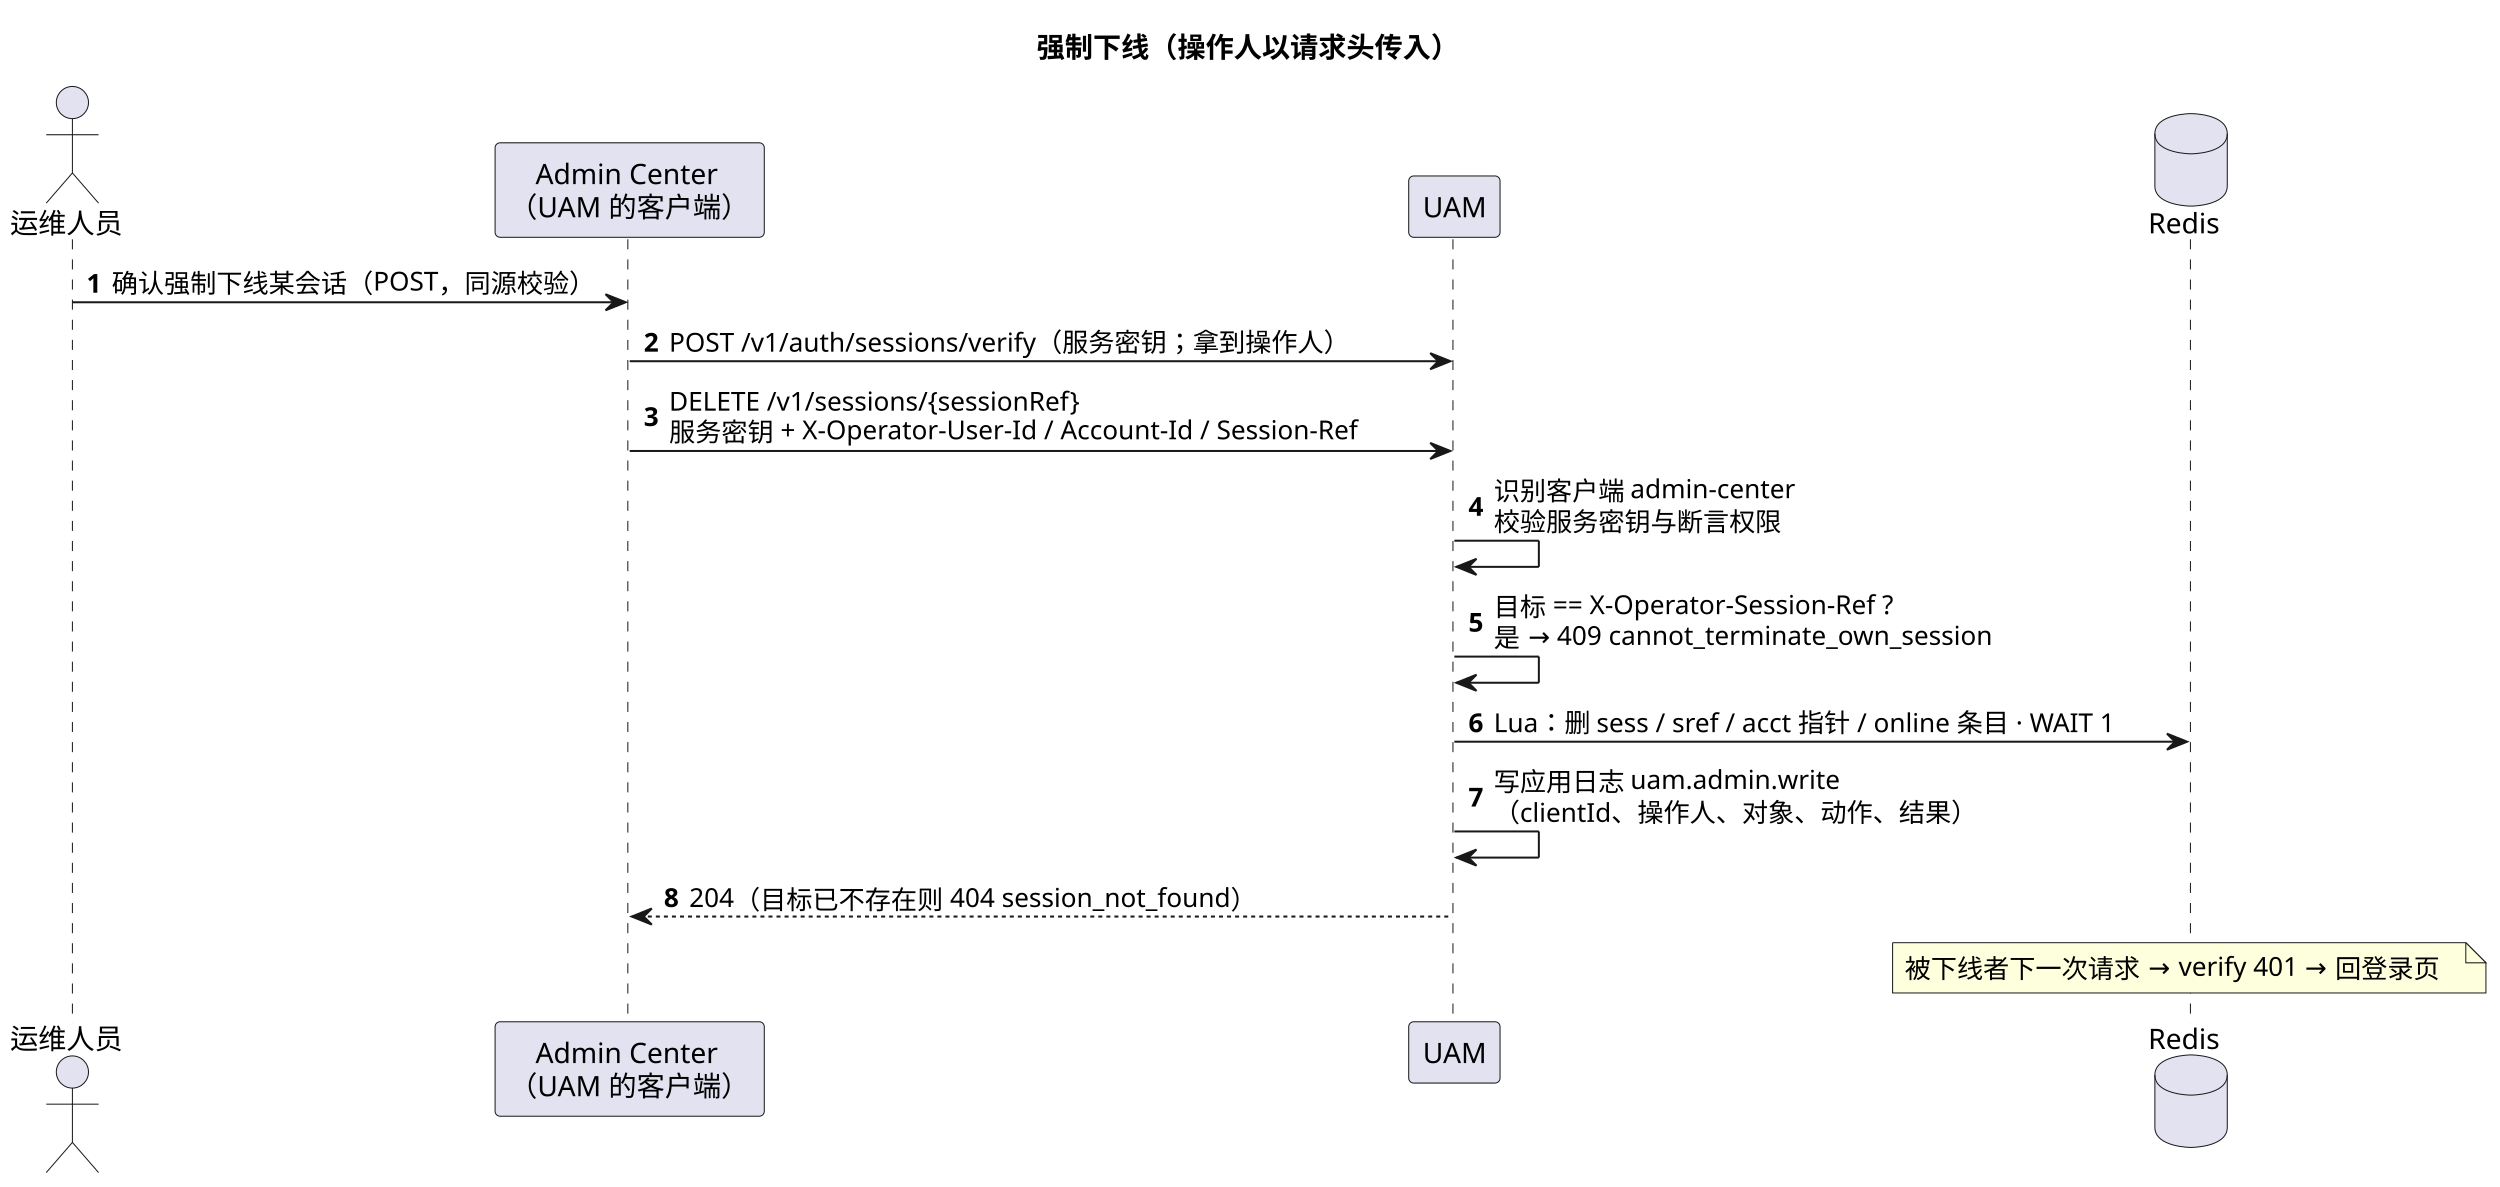
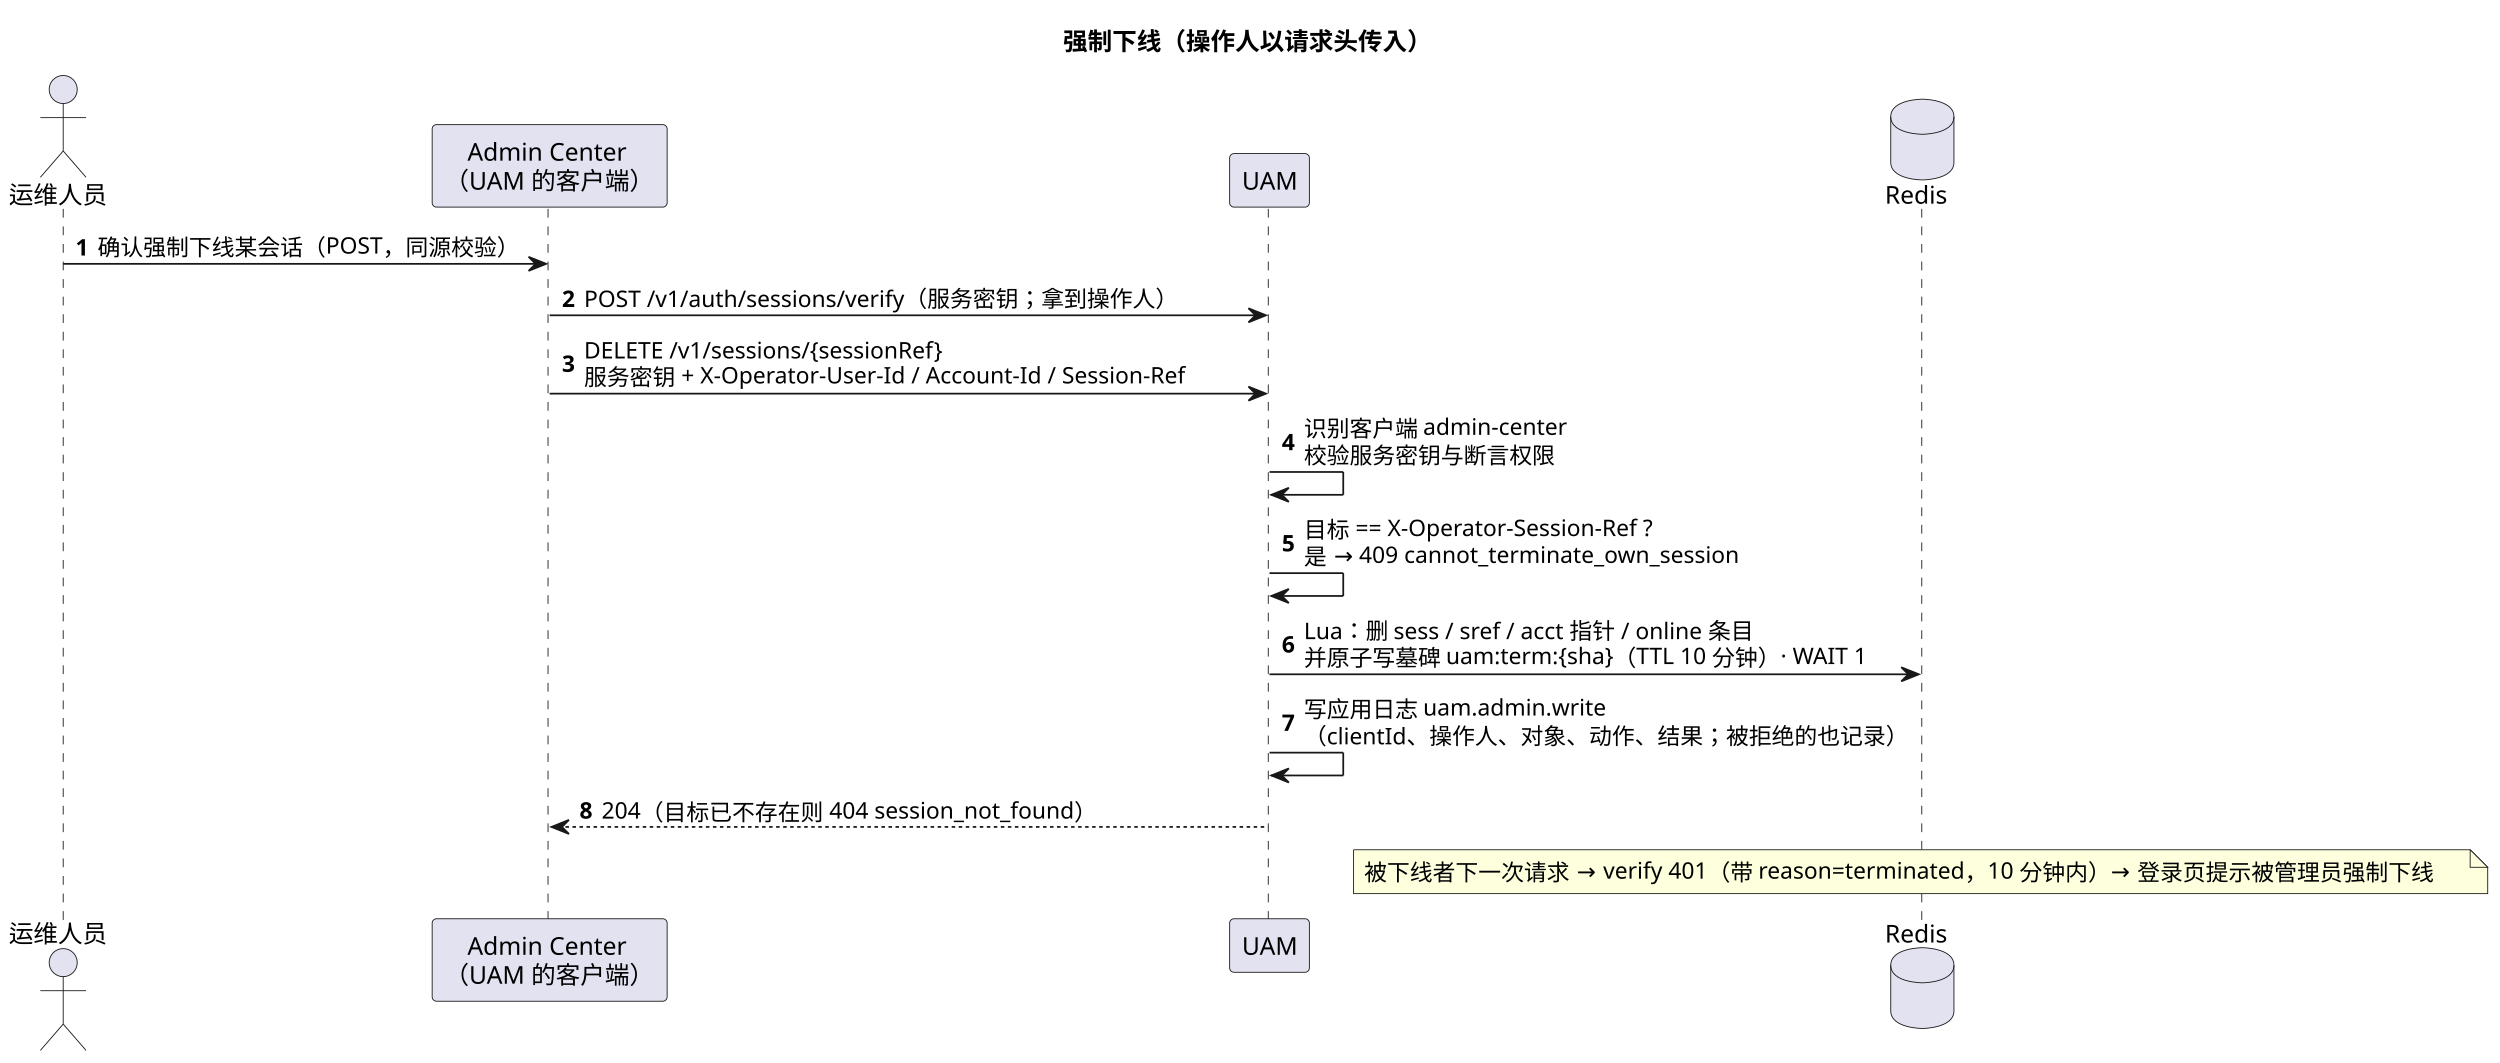
- <svg xmlns="http://www.w3.org/2000/svg" contentStyleType="text/css" data-diagram-type="SEQUENCE" height="590px" preserveAspectRatio="none" style="width:1243px;height:590px;background:#FFFFFF;" version="1.1" viewBox="0 0 1243 590" width="1243px" zoomAndPan="magnify">
+ <svg xmlns="http://www.w3.org/2000/svg" contentStyleType="text/css" data-diagram-type="SEQUENCE" height="605px" preserveAspectRatio="none" style="width:1424px;height:605px;background:#FFFFFF;" version="1.1" viewBox="0 0 1424 605" width="1424px" zoomAndPan="magnify">
  <defs />
  <g>
-     <text fill="#000000" font-family="sans-serif" font-size="14" font-weight="bold" lengthAdjust="spacing" textLength="210" x="515.424" y="28.535">强制下线（操作人以请求头传入）</text>
+     <text fill="#000000" font-family="sans-serif" font-size="14" font-weight="bold" lengthAdjust="spacing" textLength="210" x="605.505" y="28.535">强制下线（操作人以请求头传入）</text>
    <g>
-       <rect fill="#000000" fill-opacity="0" height="390.037" width="8" x="32" y="118.977" />
-       <line style="stroke:#181818;stroke-width:0.5;stroke-dasharray:5,5;" x1="36" x2="36" y1="118.977" y2="509.014" />
+       <rect fill="#000000" fill-opacity="0" height="405.348" width="8" x="32" y="118.977" />
+       <line style="stroke:#181818;stroke-width:0.5;stroke-dasharray:5,5;" x1="36" x2="36" y1="118.977" y2="524.324" />
    </g>
    <g>
-       <rect fill="#000000" fill-opacity="0" height="390.037" width="8" x="309.082" y="118.977" />
-       <line style="stroke:#181818;stroke-width:0.5;stroke-dasharray:5,5;" x1="312.158" x2="312.158" y1="118.977" y2="509.014" />
+       <rect fill="#000000" fill-opacity="0" height="405.348" width="8" x="309.082" y="118.977" />
+       <line style="stroke:#181818;stroke-width:0.5;stroke-dasharray:5,5;" x1="312.158" x2="312.158" y1="118.977" y2="524.324" />
    </g>
    <g>
-       <rect fill="#000000" fill-opacity="0" height="390.037" width="8" x="719.116" y="118.977" />
-       <line style="stroke:#181818;stroke-width:0.5;stroke-dasharray:5,5;" x1="722.407" x2="722.407" y1="118.977" y2="509.014" />
+       <rect fill="#000000" fill-opacity="0" height="405.348" width="8" x="719.116" y="118.977" />
+       <line style="stroke:#181818;stroke-width:0.5;stroke-dasharray:5,5;" x1="722.407" x2="722.407" y1="118.977" y2="524.324" />
    </g>
    <g>
-       <rect fill="#000000" fill-opacity="0" height="390.037" width="8" x="1085.401" y="118.977" />
-       <line style="stroke:#181818;stroke-width:0.5;stroke-dasharray:5,5;" x1="1089.078" x2="1089.078" y1="118.977" y2="509.014" />
+       <rect fill="#000000" fill-opacity="0" height="405.348" width="8" x="1090.966" y="118.977" />
+       <line style="stroke:#181818;stroke-width:0.5;stroke-dasharray:5,5;" x1="1094.642" x2="1094.642" y1="118.977" y2="524.324" />
    </g>
    <g class="participant participant-head" data-participant="O">
      <text fill="#000000" font-family="sans-serif" font-size="14" lengthAdjust="spacing" textLength="56" x="5" y="116.023">运维人员</text>
      <ellipse cx="36" cy="50.988" fill="#E2E2F0" rx="8" ry="8" style="stroke:#181818;stroke-width:0.5;" />
      <path d="M36,58.988 L36,85.988 M23,66.988 L49,66.988 M36,85.988 L23,100.988 M36,85.988 L49,100.988" fill="none" style="stroke:#181818;stroke-width:0.5;" />
    </g>
    <g class="participant participant-tail" data-participant="O">
-       <text fill="#000000" font-family="sans-serif" font-size="14" lengthAdjust="spacing" textLength="56" x="5" y="521.549">运维人员</text>
-       <ellipse cx="36" cy="533.002" fill="#E2E2F0" rx="8" ry="8" style="stroke:#181818;stroke-width:0.5;" />
-       <path d="M36,541.002 L36,568.002 M23,549.002 L49,549.002 M36,568.002 L23,583.002 M36,568.002 L49,583.002" fill="none" style="stroke:#181818;stroke-width:0.5;" />
+       <text fill="#000000" font-family="sans-serif" font-size="14" lengthAdjust="spacing" textLength="56" x="5" y="536.859">运维人员</text>
+       <ellipse cx="36" cy="548.312" fill="#E2E2F0" rx="8" ry="8" style="stroke:#181818;stroke-width:0.5;" />
+       <path d="M36,556.312 L36,583.312 M23,564.312 L49,564.312 M36,583.312 L23,598.312 M36,583.312 L49,598.312" fill="none" style="stroke:#181818;stroke-width:0.5;" />
    </g>
    <g class="participant participant-head" data-participant="AC">
      <rect fill="#E2E2F0" height="46.977" rx="2.5" ry="2.5" style="stroke:#181818;stroke-width:0.5;" width="133.848" x="246.158" y="71" />
      <text fill="#000000" font-family="sans-serif" font-size="14" lengthAdjust="spacing" textLength="93.645" x="266.259" y="91.535">Admin Center</text>
      <text fill="#000000" font-family="sans-serif" font-size="14" lengthAdjust="spacing" textLength="119.848" x="253.158" y="108.023">（UAM 的客户端）</text>
    </g>
    <g class="participant participant-tail" data-participant="AC">
-       <rect fill="#E2E2F0" height="46.977" rx="2.5" ry="2.5" style="stroke:#181818;stroke-width:0.5;" width="133.848" x="246.158" y="508.014" />
-       <text fill="#000000" font-family="sans-serif" font-size="14" lengthAdjust="spacing" textLength="93.645" x="266.259" y="528.549">Admin Center</text>
-       <text fill="#000000" font-family="sans-serif" font-size="14" lengthAdjust="spacing" textLength="119.848" x="253.158" y="545.037">（UAM 的客户端）</text>
+       <rect fill="#E2E2F0" height="46.977" rx="2.5" ry="2.5" style="stroke:#181818;stroke-width:0.5;" width="133.848" x="246.158" y="523.324" />
+       <text fill="#000000" font-family="sans-serif" font-size="14" lengthAdjust="spacing" textLength="93.645" x="266.259" y="543.859">Admin Center</text>
+       <text fill="#000000" font-family="sans-serif" font-size="14" lengthAdjust="spacing" textLength="119.848" x="253.158" y="560.348">（UAM 的客户端）</text>
    </g>
    <g class="participant participant-head" data-participant="U">
      <rect fill="#E2E2F0" height="30.488" rx="2.5" ry="2.5" style="stroke:#181818;stroke-width:0.5;" width="45.418" x="700.407" y="87.488" />
      <text fill="#000000" font-family="sans-serif" font-size="14" lengthAdjust="spacing" textLength="31.418" x="707.407" y="108.023">UAM</text>
    </g>
    <g class="participant participant-tail" data-participant="U">
-       <rect fill="#E2E2F0" height="30.488" rx="2.5" ry="2.5" style="stroke:#181818;stroke-width:0.5;" width="45.418" x="700.407" y="508.014" />
-       <text fill="#000000" font-family="sans-serif" font-size="14" lengthAdjust="spacing" textLength="31.418" x="707.407" y="528.549">UAM</text>
+       <rect fill="#E2E2F0" height="30.488" rx="2.5" ry="2.5" style="stroke:#181818;stroke-width:0.5;" width="45.418" x="700.407" y="523.324" />
+       <text fill="#000000" font-family="sans-serif" font-size="14" lengthAdjust="spacing" textLength="31.418" x="707.407" y="543.859">UAM</text>
    </g>
    <g class="participant participant-head" data-participant="R">
-       <text fill="#000000" font-family="sans-serif" font-size="14" lengthAdjust="spacing" textLength="36.648" x="1068.078" y="116.023">Redis</text>
-       <path d="M1071.401,66.488 C1071.401,56.488 1089.401,56.488 1089.401,56.488 C1089.401,56.488 1107.401,56.488 1107.401,66.488 L1107.401,92.488 C1107.401,102.488 1089.401,102.488 1089.401,102.488 C1089.401,102.488 1071.401,102.488 1071.401,92.488 L1071.401,66.488" fill="#E2E2F0" style="stroke:#181818;stroke-width:0.5;" />
-       <path d="M1071.401,66.488 C1071.401,76.488 1089.401,76.488 1089.401,76.488 C1089.401,76.488 1107.401,76.488 1107.401,66.488" fill="none" style="stroke:#181818;stroke-width:0.5;" />
+       <text fill="#000000" font-family="sans-serif" font-size="14" lengthAdjust="spacing" textLength="36.648" x="1073.642" y="116.023">Redis</text>
+       <path d="M1076.966,66.488 C1076.966,56.488 1094.966,56.488 1094.966,56.488 C1094.966,56.488 1112.966,56.488 1112.966,66.488 L1112.966,92.488 C1112.966,102.488 1094.966,102.488 1094.966,102.488 C1094.966,102.488 1076.966,102.488 1076.966,92.488 L1076.966,66.488" fill="#E2E2F0" style="stroke:#181818;stroke-width:0.5;" />
+       <path d="M1076.966,66.488 C1076.966,76.488 1094.966,76.488 1094.966,76.488 C1094.966,76.488 1112.966,76.488 1112.966,66.488" fill="none" style="stroke:#181818;stroke-width:0.5;" />
    </g>
    <g class="participant participant-tail" data-participant="R">
-       <text fill="#000000" font-family="sans-serif" font-size="14" lengthAdjust="spacing" textLength="36.648" x="1068.078" y="521.549">Redis</text>
-       <path d="M1071.401,534.502 C1071.401,524.502 1089.401,524.502 1089.401,524.502 C1089.401,524.502 1107.401,524.502 1107.401,534.502 L1107.401,560.502 C1107.401,570.502 1089.401,570.502 1089.401,570.502 C1089.401,570.502 1071.401,570.502 1071.401,560.502 L1071.401,534.502" fill="#E2E2F0" style="stroke:#181818;stroke-width:0.5;" />
-       <path d="M1071.401,534.502 C1071.401,544.502 1089.401,544.502 1089.401,544.502 C1089.401,544.502 1107.401,544.502 1107.401,534.502" fill="none" style="stroke:#181818;stroke-width:0.5;" />
+       <text fill="#000000" font-family="sans-serif" font-size="14" lengthAdjust="spacing" textLength="36.648" x="1073.642" y="536.859">Redis</text>
+       <path d="M1076.966,549.812 C1076.966,539.812 1094.966,539.812 1094.966,539.812 C1094.966,539.812 1112.966,539.812 1112.966,549.812 L1112.966,575.812 C1112.966,585.812 1094.966,585.812 1094.966,585.812 C1094.966,585.812 1076.966,585.812 1076.966,575.812 L1076.966,549.812" fill="#E2E2F0" style="stroke:#181818;stroke-width:0.5;" />
+       <path d="M1076.966,549.812 C1076.966,559.812 1094.966,559.812 1094.966,559.812 C1094.966,559.812 1112.966,559.812 1112.966,549.812" fill="none" style="stroke:#181818;stroke-width:0.5;" />
    </g>
    <g class="message" data-participant-1="O" data-participant-2="AC">
      <polygon fill="#181818" points="301.082,146.287,311.082,150.287,301.082,154.287,305.082,150.287" style="stroke:#181818;stroke-width:1;" />
      <line style="stroke:#181818;stroke-width:1;" x1="36" x2="307.082" y1="150.287" y2="150.287" />
      <text fill="#000000" font-family="sans-serif" font-size="13" font-weight="bold" lengthAdjust="spacing" textLength="8.576" x="43" y="145.545">1</text>
      <text fill="#000000" font-family="sans-serif" font-size="13" lengthAdjust="spacing" textLength="240.506" x="55.576" y="145.545">确认强制下线某会话（POST，同源校验）</text>
    </g>
    <g class="message" data-participant-1="AC" data-participant-2="U">
      <polygon fill="#181818" points="711.116,175.598,721.116,179.598,711.116,183.598,715.116,179.598" style="stroke:#181818;stroke-width:1;" />
      <line style="stroke:#181818;stroke-width:1;" x1="313.082" x2="717.116" y1="179.598" y2="179.598" />
      <text fill="#000000" font-family="sans-serif" font-size="13" font-weight="bold" lengthAdjust="spacing" textLength="8.576" x="320.082" y="174.856">2</text>
      <text fill="#000000" font-family="sans-serif" font-size="13" lengthAdjust="spacing" textLength="351.197" x="332.658" y="174.856">POST /v1/auth/sessions/verify（服务密钥；拿到操作人）</text>
    </g>
    <g class="message" data-participant-1="AC" data-participant-2="U">
      <polygon fill="#181818" points="711.116,220.219,721.116,224.219,711.116,228.219,715.116,224.219" style="stroke:#181818;stroke-width:1;" />
      <line style="stroke:#181818;stroke-width:1;" x1="313.082" x2="717.116" y1="224.219" y2="224.219" />
      <text fill="#000000" font-family="sans-serif" font-size="13" font-weight="bold" lengthAdjust="spacing" textLength="8.576" x="320.082" y="211.821">3</text>
      <text fill="#000000" font-family="sans-serif" font-size="13" lengthAdjust="spacing" textLength="214.735" x="332.658" y="204.166">DELETE /v1/sessions/{sessionRef}</text>
      <text fill="#000000" font-family="sans-serif" font-size="13" lengthAdjust="spacing" textLength="373.458" x="332.658" y="219.477">服务密钥 + X-Operator-User-Id / Account-Id / Session-Ref</text>
    </g>
    <g class="message" data-participant-1="U" data-participant-2="U">
      <line style="stroke:#181818;stroke-width:1;" x1="723.116" x2="765.116" y1="268.84" y2="268.84" />
      <line style="stroke:#181818;stroke-width:1;" x1="765.116" x2="765.116" y1="268.84" y2="281.84" />
      <line style="stroke:#181818;stroke-width:1;" x1="724.116" x2="765.116" y1="281.84" y2="281.84" />
      <polygon fill="#181818" points="734.116,277.84,724.116,281.84,734.116,285.84,730.116,281.84" style="stroke:#181818;stroke-width:1;" />
      <text fill="#000000" font-family="sans-serif" font-size="13" font-weight="bold" lengthAdjust="spacing" textLength="8.576" x="730.116" y="256.442">4</text>
      <text fill="#000000" font-family="sans-serif" font-size="13" lengthAdjust="spacing" textLength="155.352" x="742.691" y="248.787">识别客户端 admin-center</text>
      <text fill="#000000" font-family="sans-serif" font-size="13" lengthAdjust="spacing" textLength="143" x="742.691" y="264.098">校验服务密钥与断言权限</text>
    </g>
    <g class="message" data-participant-1="U" data-participant-2="U">
      <line style="stroke:#181818;stroke-width:1;" x1="723.116" x2="765.116" y1="326.461" y2="326.461" />
      <line style="stroke:#181818;stroke-width:1;" x1="765.116" x2="765.116" y1="326.461" y2="339.461" />
      <line style="stroke:#181818;stroke-width:1;" x1="724.116" x2="765.116" y1="339.461" y2="339.461" />
      <polygon fill="#181818" points="734.116,335.461,724.116,339.461,734.116,343.461,730.116,339.461" style="stroke:#181818;stroke-width:1;" />
      <text fill="#000000" font-family="sans-serif" font-size="13" font-weight="bold" lengthAdjust="spacing" textLength="8.576" x="730.116" y="314.063">5</text>
      <text fill="#000000" font-family="sans-serif" font-size="13" lengthAdjust="spacing" textLength="218.937" x="742.691" y="306.408">目标 == X-Operator-Session-Ref ?</text>
      <text fill="#000000" font-family="sans-serif" font-size="13" lengthAdjust="spacing" textLength="258.997" x="742.691" y="321.719">是 → 409 cannot_terminate_own_session</text>
    </g>
    <g class="message" data-participant-1="U" data-participant-2="R">
-       <polygon fill="#181818" points="1077.401,364.772,1087.401,368.772,1077.401,372.772,1081.401,368.772" style="stroke:#181818;stroke-width:1;" />
-       <line style="stroke:#181818;stroke-width:1;" x1="723.116" x2="1083.401" y1="368.772" y2="368.772" />
-       <text fill="#000000" font-family="sans-serif" font-size="13" font-weight="bold" lengthAdjust="spacing" textLength="8.576" x="730.116" y="364.029">6</text>
-       <text fill="#000000" font-family="sans-serif" font-size="13" lengthAdjust="spacing" textLength="329.71" x="742.691" y="364.029">Lua：删 sess / sref / acct 指针 / online 条目 · WAIT 1</text>
+       <polygon fill="#181818" points="1082.966,380.082,1092.966,384.082,1082.966,388.082,1086.966,384.082" style="stroke:#181818;stroke-width:1;" />
+       <line style="stroke:#181818;stroke-width:1;" x1="723.116" x2="1088.966" y1="384.082" y2="384.082" />
+       <text fill="#000000" font-family="sans-serif" font-size="13" font-weight="bold" lengthAdjust="spacing" textLength="8.576" x="730.116" y="371.685">6</text>
+       <text fill="#000000" font-family="sans-serif" font-size="13" lengthAdjust="spacing" textLength="272.981" x="742.691" y="364.029">Lua：删 sess / sref / acct 指针 / online 条目</text>
+       <text fill="#000000" font-family="sans-serif" font-size="13" lengthAdjust="spacing" textLength="330.269" x="742.691" y="379.34">并原子写墓碑 uam:term:{sha}（TTL 10 分钟）· WAIT 1</text>
    </g>
    <g class="message" data-participant-1="U" data-participant-2="U">
-       <line style="stroke:#181818;stroke-width:1;" x1="723.116" x2="765.116" y1="413.393" y2="413.393" />
-       <line style="stroke:#181818;stroke-width:1;" x1="765.116" x2="765.116" y1="413.393" y2="426.393" />
-       <line style="stroke:#181818;stroke-width:1;" x1="724.116" x2="765.116" y1="426.393" y2="426.393" />
-       <polygon fill="#181818" points="734.116,422.393,724.116,426.393,734.116,430.393,730.116,426.393" style="stroke:#181818;stroke-width:1;" />
-       <text fill="#000000" font-family="sans-serif" font-size="13" font-weight="bold" lengthAdjust="spacing" textLength="8.576" x="730.116" y="400.995">7</text>
-       <text fill="#000000" font-family="sans-serif" font-size="13" lengthAdjust="spacing" textLength="175.246" x="742.691" y="393.34">写应用日志 uam.admin.write</text>
-       <text fill="#000000" font-family="sans-serif" font-size="13" lengthAdjust="spacing" textLength="241.274" x="742.691" y="408.65">（clientId、操作人、对象、动作、结果）</text>
+       <line style="stroke:#181818;stroke-width:1;" x1="723.116" x2="765.116" y1="428.703" y2="428.703" />
+       <line style="stroke:#181818;stroke-width:1;" x1="765.116" x2="765.116" y1="428.703" y2="441.703" />
+       <line style="stroke:#181818;stroke-width:1;" x1="724.116" x2="765.116" y1="441.703" y2="441.703" />
+       <polygon fill="#181818" points="734.116,437.703,724.116,441.703,734.116,445.703,730.116,441.703" style="stroke:#181818;stroke-width:1;" />
+       <text fill="#000000" font-family="sans-serif" font-size="13" font-weight="bold" lengthAdjust="spacing" textLength="8.576" x="730.116" y="416.306">7</text>
+       <text fill="#000000" font-family="sans-serif" font-size="13" lengthAdjust="spacing" textLength="175.246" x="742.691" y="408.65">写应用日志 uam.admin.write</text>
+       <text fill="#000000" font-family="sans-serif" font-size="13" lengthAdjust="spacing" textLength="345.274" x="742.691" y="423.961">（clientId、操作人、对象、动作、结果；被拒绝的也记录）</text>
    </g>
    <g class="message" data-participant-1="U" data-participant-2="AC">
-       <polygon fill="#181818" points="324.082,451.703,314.082,455.703,324.082,459.703,320.082,455.703" style="stroke:#181818;stroke-width:1;" />
-       <line style="stroke:#181818;stroke-width:1;stroke-dasharray:2,2;" x1="318.082" x2="722.116" y1="455.703" y2="455.703" />
-       <text fill="#000000" font-family="sans-serif" font-size="13" font-weight="bold" lengthAdjust="spacing" textLength="8.576" x="330.082" y="450.961">8</text>
-       <text fill="#000000" font-family="sans-serif" font-size="13" lengthAdjust="spacing" textLength="292.481" x="342.658" y="450.961">204（目标已不存在则 404 session_not_found）</text>
+       <polygon fill="#181818" points="324.082,467.014,314.082,471.014,324.082,475.014,320.082,471.014" style="stroke:#181818;stroke-width:1;" />
+       <line style="stroke:#181818;stroke-width:1;stroke-dasharray:2,2;" x1="318.082" x2="722.116" y1="471.014" y2="471.014" />
+       <text fill="#000000" font-family="sans-serif" font-size="13" font-weight="bold" lengthAdjust="spacing" textLength="8.576" x="330.082" y="466.272">8</text>
+       <text fill="#000000" font-family="sans-serif" font-size="13" lengthAdjust="spacing" textLength="292.481" x="342.658" y="466.272">204（目标已不存在则 404 session_not_found）</text>
    </g>
-     <path d="M941,468.703 L941,493.703 L1236,493.703 L1236,478.703 L1226,468.703 L941,468.703" fill="#FEFFDD" style="stroke:#181818;stroke-width:0.5;" />
-     <path d="M1226,468.703 L1226,478.703 L1236,478.703 L1226,468.703" fill="#FEFFDD" style="stroke:#181818;stroke-width:0.5;" />
-     <text fill="#000000" font-family="sans-serif" font-size="13" lengthAdjust="spacing" textLength="274.847" x="947" y="486.272">被下线者下一次请求 → verify 401 → 回登录页</text>
+     <path d="M771,484.014 L771,509.014 L1417,509.014 L1417,494.014 L1407,484.014 L771,484.014" fill="#FEFFDD" style="stroke:#181818;stroke-width:0.5;" />
+     <path d="M1407,484.014 L1407,494.014 L1417,494.014 L1407,484.014" fill="#FEFFDD" style="stroke:#181818;stroke-width:0.5;" />
+     <text fill="#000000" font-family="sans-serif" font-size="13" lengthAdjust="spacing" textLength="625.009" x="777" y="501.582">被下线者下一次请求 → verify 401（带 reason=terminated，10 分钟内）→ 登录页提示被管理员强制下线</text>
  </g>
</svg>
